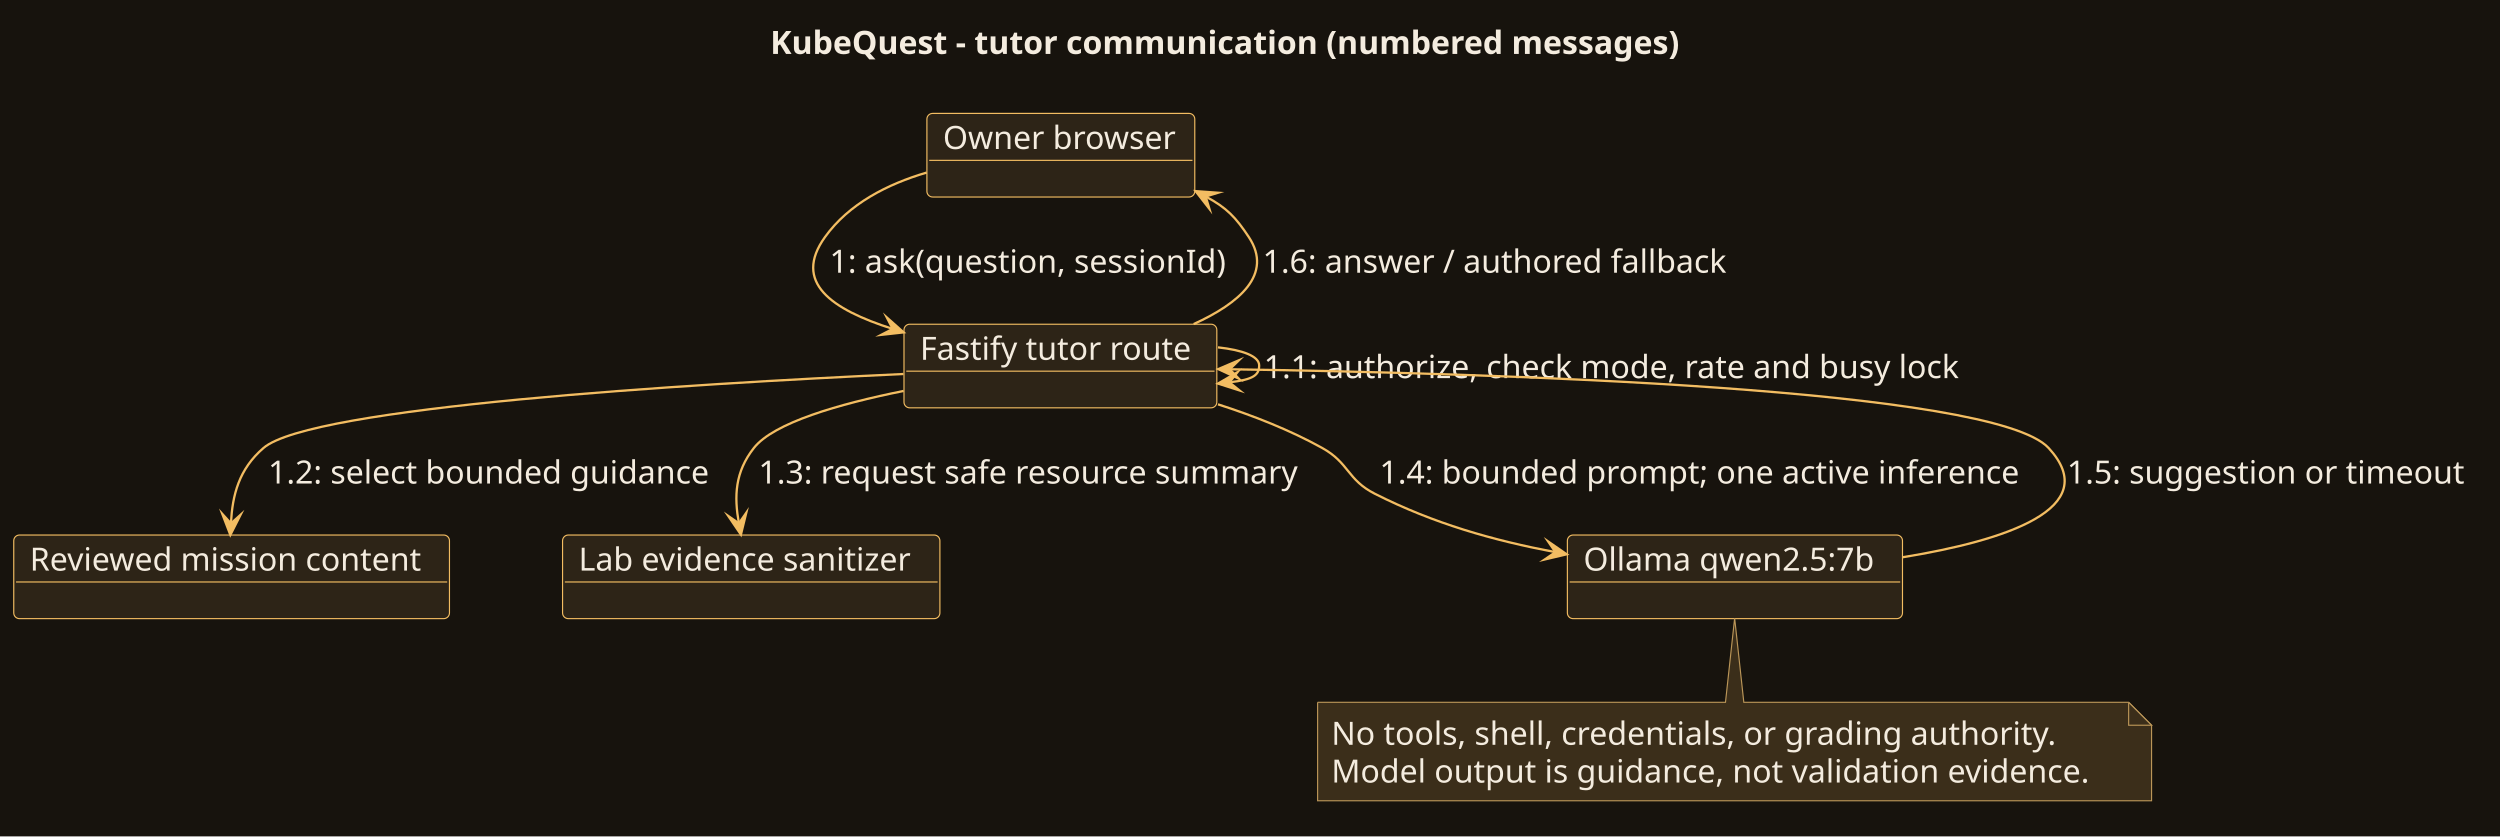
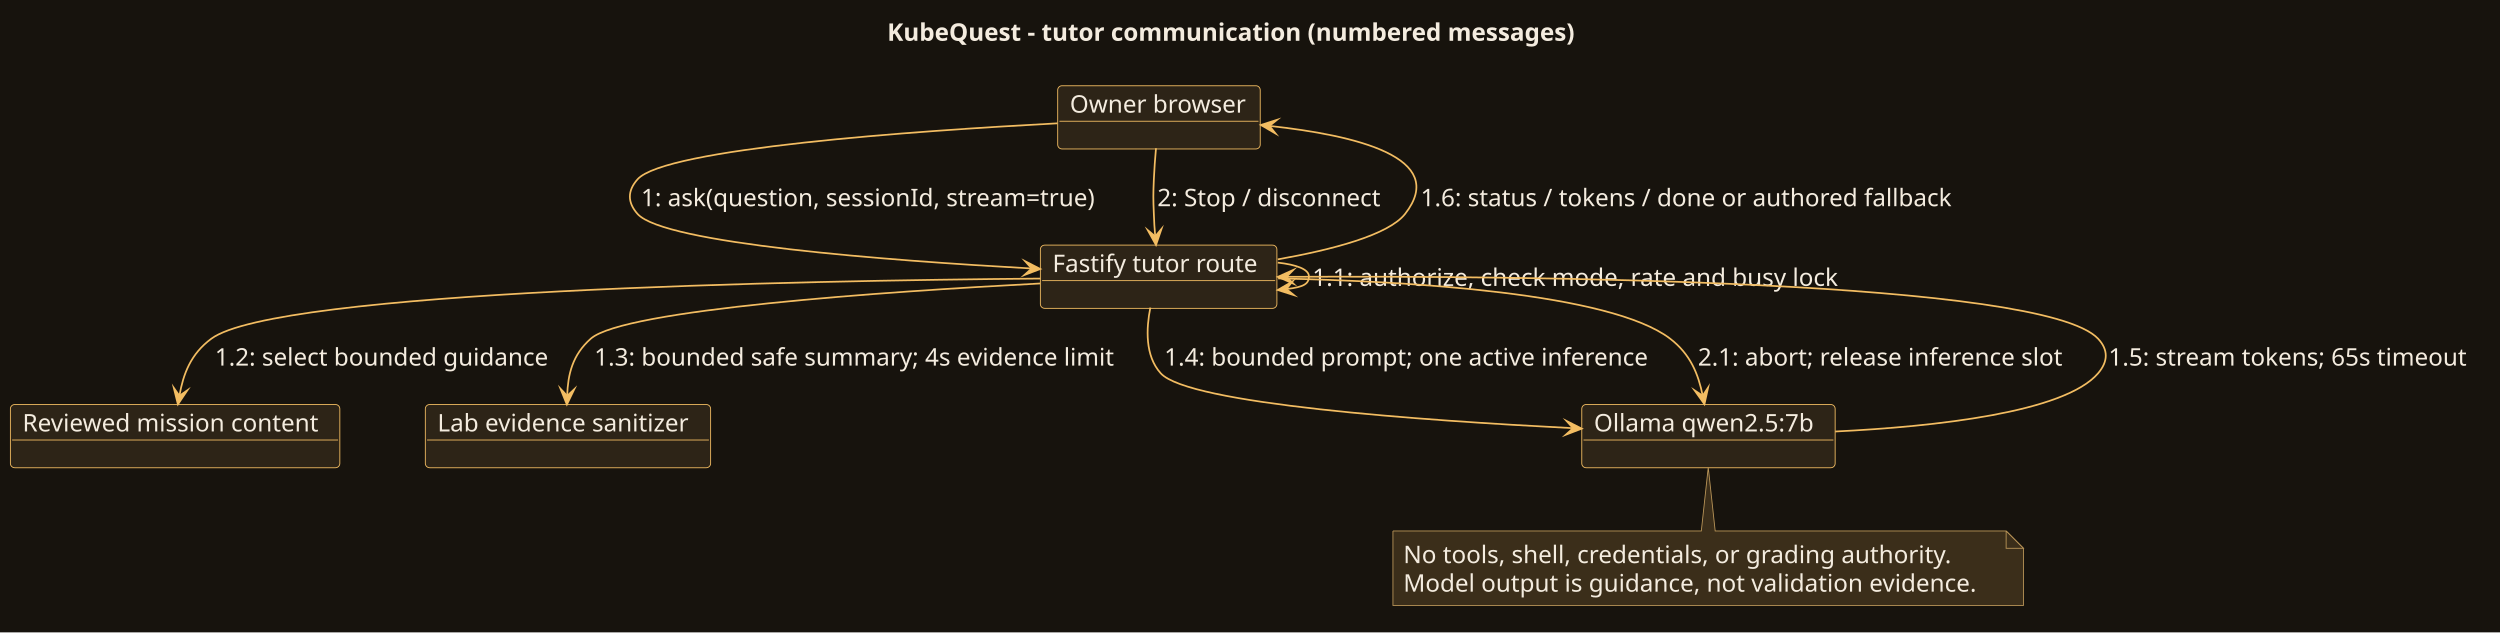
- <svg xmlns="http://www.w3.org/2000/svg" version="1.1" data-diagram-type="CLASS" style="width:1091px;height:365px;background:#17130D;" width="1091px" height="365px" viewBox="0 0 1091 365" zoomAndPan="magnify" preserveAspectRatio="none" contentStyleType="text/css">
+ <svg xmlns="http://www.w3.org/2000/svg" version="1.1" data-diagram-type="CLASS" style="width:1443px;height:365px;background:#17130D;" width="1443px" height="365px" viewBox="0 0 1443 365" zoomAndPan="magnify" preserveAspectRatio="none" contentStyleType="text/css">
  <defs />
  <g font-family="sans-serif" lengthAdjust="spacing">
-     <rect x="0" y="0" width="1091" height="365" fill="#17130D" style="stroke:none;" />
+     <rect x="0" y="0" width="1443" height="365" fill="#17130D" style="stroke:none;" />
    <g class="title" data-source-line="70">
-       <text x="336.133" y="23.535" fill="#F4ECDF" font-size="14" textLength="412.385" font-weight="700">KubeQuest - tutor communication (numbered messages)</text>
+       <text x="512.097" y="23.535" fill="#F4ECDF" font-size="14" textLength="412.385" font-weight="700">KubeQuest - tutor communication (numbered messages)</text>
    </g>
    <g class="entity" data-qualified-name="UI" id="ent0001" data-source-line="71">
-       <rect x="404.5" y="49.488" width="116.901" height="36.488" fill="#2D2417" style="stroke:#F3BD62;stroke-width:0.5;" rx="2.5" ry="2.5" />
-       <text x="411.5" y="65.023" fill="#F4ECDF" font-size="14" textLength="102.901">Owner browser</text>
-       <line x1="405.5" y1="69.977" x2="520.401" y2="69.977" style="stroke:#F3BD62;stroke-width:0.5;" />
+       <rect x="610.5" y="49.488" width="116.901" height="36.488" fill="#2D2417" style="stroke:#F3BD62;stroke-width:0.5;" rx="2.5" ry="2.5" />
+       <text x="617.5" y="65.023" fill="#F4ECDF" font-size="14" textLength="102.901">Owner browser</text>
+       <line x1="611.5" y1="69.977" x2="726.401" y2="69.977" style="stroke:#F3BD62;stroke-width:0.5;" />
    </g>
    <g class="entity" data-qualified-name="API" id="ent0002" data-source-line="72">
-       <rect x="394.5" y="141.488" width="136.521" height="36.488" fill="#2D2417" style="stroke:#F3BD62;stroke-width:0.5;" rx="2.5" ry="2.5" />
-       <text x="401.5" y="157.023" fill="#F4ECDF" font-size="14" textLength="122.521">Fastify tutor route</text>
-       <line x1="395.5" y1="161.977" x2="530.021" y2="161.977" style="stroke:#F3BD62;stroke-width:0.5;" />
+       <rect x="600.5" y="141.488" width="136.521" height="36.488" fill="#2D2417" style="stroke:#F3BD62;stroke-width:0.5;" rx="2.5" ry="2.5" />
+       <text x="607.5" y="157.023" fill="#F4ECDF" font-size="14" textLength="122.521">Fastify tutor route</text>
+       <line x1="601.5" y1="161.977" x2="736.021" y2="161.977" style="stroke:#F3BD62;stroke-width:0.5;" />
    </g>
    <g class="entity" data-qualified-name="Content" id="ent0003" data-source-line="73">
      <rect x="6" y="233.488" width="190.148" height="36.488" fill="#2D2417" style="stroke:#F3BD62;stroke-width:0.5;" rx="2.5" ry="2.5" />
      <text x="13" y="249.023" fill="#F4ECDF" font-size="14" textLength="176.148">Reviewed mission content</text>
      <line x1="7" y1="253.977" x2="195.148" y2="253.977" style="stroke:#F3BD62;stroke-width:0.5;" />
    </g>
    <g class="entity" data-qualified-name="Sanitize" id="ent0004" data-source-line="74">
      <rect x="245.5" y="233.488" width="164.671" height="36.488" fill="#2D2417" style="stroke:#F3BD62;stroke-width:0.5;" rx="2.5" ry="2.5" />
      <text x="252.5" y="249.023" fill="#F4ECDF" font-size="14" textLength="150.671">Lab evidence sanitizer</text>
      <line x1="246.5" y1="253.977" x2="409.171" y2="253.977" style="stroke:#F3BD62;stroke-width:0.5;" />
    </g>
    <g class="entity" data-qualified-name="AI" id="ent0005" data-source-line="75">
-       <rect x="684" y="233.488" width="146.248" height="36.488" fill="#2D2417" style="stroke:#F3BD62;stroke-width:0.5;" rx="2.5" ry="2.5" />
-       <text x="691" y="249.023" fill="#F4ECDF" font-size="14" textLength="132.248">Ollama qwen2.5:7b</text>
-       <line x1="685" y1="253.977" x2="829.248" y2="253.977" style="stroke:#F3BD62;stroke-width:0.5;" />
+       <rect x="913" y="233.488" width="146.248" height="36.488" fill="#2D2417" style="stroke:#F3BD62;stroke-width:0.5;" rx="2.5" ry="2.5" />
+       <text x="920" y="249.023" fill="#F4ECDF" font-size="14" textLength="132.248">Ollama qwen2.5:7b</text>
+       <line x1="914" y1="253.977" x2="1058.248" y2="253.977" style="stroke:#F3BD62;stroke-width:0.5;" />
    </g>
-     <g class="entity" data-qualified-name="GMN13" id="ent0014" data-source-line="84">
-       <path d="M575,306.488 L575,349.465 A0,0 0 0 0 575,349.465 L938.938,349.465 A0,0 0 0 0 938.938,349.465 L938.938,316.488 L928.938,306.488 L761,306.488 L757,269.767 L753,306.488 L575,306.488 A0,0 0 0 0 575,306.488" style="stroke:#BB9658;stroke-width:0.5;" fill="#3B2E1A" />
-       <path d="M928.938,306.488 L928.938,316.488 L938.938,316.488 L928.938,306.488" style="stroke:#BB9658;stroke-width:0.5;" fill="#3B2E1A" />
-       <text x="581" y="325.023" fill="#F4ECDF" font-size="14" textLength="330.839">No tools, shell, credentials, or grading authority.</text>
-       <text x="581" y="341.512" fill="#F4ECDF" font-size="14" textLength="342.938">Model output is guidance, not validation evidence.</text>
+     <g class="entity" data-qualified-name="GMN15" id="ent0016" data-source-line="86">
+       <path d="M804,306.488 L804,349.465 A0,0 0 0 0 804,349.465 L1167.938,349.465 A0,0 0 0 0 1167.938,349.465 L1167.938,316.488 L1157.938,306.488 L990,306.488 L986,269.767 L982,306.488 L804,306.488 A0,0 0 0 0 804,306.488" style="stroke:#BB9658;stroke-width:0.5;" fill="#3B2E1A" />
+       <path d="M1157.938,306.488 L1157.938,316.488 L1167.938,316.488 L1157.938,306.488" style="stroke:#BB9658;stroke-width:0.5;" fill="#3B2E1A" />
+       <text x="810" y="325.023" fill="#F4ECDF" font-size="14" textLength="330.839">No tools, shell, credentials, or grading authority.</text>
+       <text x="810" y="341.512" fill="#F4ECDF" font-size="14" textLength="342.938">Model output is guidance, not validation evidence.</text>
    </g>
    <g class="link" data-entity-1="ent0001" data-entity-2="ent0002" id="lnk6" data-link-type="dependency">
-       <polygon points="394.345,145.05,386.982,138.509,389.581,143.533,384.556,146.132,394.345,145.05" fill="#F3BD62" style="stroke:#F3BD62;stroke-width:1;stroke-linejoin:miter;stroke-miterlimit:10;" />
-       <path d="M404.423,75.299 C387.326,80.322 370.448,88.903 360,103.488 C345.893,123.181 362.635,134.957 389.581,143.533" style="stroke:#F3BD62;stroke-width:1;" fill="none" />
-       <text x="362" y="119.023" fill="#F4ECDF" font-size="14" textLength="181.125">1: ask(question, sessionId)</text>
+       <polygon points="600.458,155.256,591.694,150.762,595.466,154.978,591.25,158.75,600.458,155.256" fill="#F3BD62" style="stroke:#F3BD62;stroke-width:1;stroke-linejoin:miter;stroke-miterlimit:10;" />
+       <path d="M610.365,71.181 C527.347,75.603 383.809,85.734 368,103.488 C362.089,110.127 362.089,116.85 368,123.488 C383.197,140.555 511.428,150.3 595.466,154.978" style="stroke:#F3BD62;stroke-width:1;" fill="none" />
+       <text x="370" y="119.023" fill="#F4ECDF" font-size="14" textLength="275.27">1: ask(question, sessionId, stream=true)</text>
    </g>
    <g class="link" data-entity-1="ent0002" data-entity-2="ent0002" id="lnk7" data-link-type="dependency">
-       <polygon points="531.525,167.393,540.91,170.379,536.495,166.843,540.031,162.428,531.525,167.393" fill="#F3BD62" style="stroke:#F3BD62;stroke-width:1;stroke-linejoin:miter;stroke-miterlimit:10;" />
-       <path d="M531.525,151.584 C542.213,152.766 549.5,155.4 549.5,159.488 C549.5,163.576 547.183,165.661 536.495,166.843" style="stroke:#F3BD62;stroke-width:1;" fill="none" />
-       <text x="551.5" y="165.023" fill="#F4ECDF" font-size="14" textLength="319.949">1.1: authorize, check mode, rate and busy lock</text>
+       <polygon points="737.525,167.393,746.91,170.379,742.495,166.843,746.031,162.428,737.525,167.393" fill="#F3BD62" style="stroke:#F3BD62;stroke-width:1;stroke-linejoin:miter;stroke-miterlimit:10;" />
+       <path d="M737.525,151.584 C748.213,152.766 755.5,155.4 755.5,159.488 C755.5,163.576 753.183,165.661 742.495,166.843" style="stroke:#F3BD62;stroke-width:1;" fill="none" />
+       <text x="757.5" y="165.023" fill="#F4ECDF" font-size="14" textLength="319.949">1.1: authorize, check mode, rate and busy lock</text>
    </g>
    <g class="link" data-entity-1="ent0002" data-entity-2="ent0003" id="lnk8" data-link-type="dependency">
-       <polygon points="100.52,233.434,104.979,224.652,100.778,228.44,96.99,224.24,100.52,233.434" fill="#F3BD62" style="stroke:#F3BD62;stroke-width:1;stroke-linejoin:miter;stroke-miterlimit:10;" />
-       <path d="M394.275,163.215 C298.886,167.626 135.677,177.683 115,195.488 C104.248,204.746 101.42,215.998 100.778,228.44" style="stroke:#F3BD62;stroke-width:1;" fill="none" />
-       <text x="117" y="211.023" fill="#F4ECDF" font-size="14" textLength="200.922">1.2: select bounded guidance</text>
+       <polygon points="102.691,233.393,108.191,225.223,103.558,228.468,100.312,223.835,102.691,233.393" fill="#F3BD62" style="stroke:#F3BD62;stroke-width:1;stroke-linejoin:miter;stroke-miterlimit:10;" />
+       <path d="M600.452,160.786 C462.158,161.97 159.659,167.742 122,195.488 C110.068,204.279 105.783,215.832 103.558,228.468" style="stroke:#F3BD62;stroke-width:1;" fill="none" />
+       <text x="124" y="211.023" fill="#F4ECDF" font-size="14" textLength="200.922">1.2: select bounded guidance</text>
    </g>
    <g class="link" data-entity-1="ent0002" data-entity-2="ent0004" id="lnk9" data-link-type="dependency">
-       <polygon points="323.337,233.316,325.683,223.751,322.453,228.395,317.809,225.165,323.337,233.316" fill="#F3BD62" style="stroke:#F3BD62;stroke-width:1;stroke-linejoin:miter;stroke-miterlimit:10;" />
-       <path d="M394.344,170.609 C365.946,176.315 337.624,184.529 329,195.488 C320.731,205.995 320.324,216.538 322.453,228.395" style="stroke:#F3BD62;stroke-width:1;" fill="none" />
-       <text x="331" y="211.023" fill="#F4ECDF" font-size="14" textLength="244.692">1.3: request safe resource summary</text>
+       <polygon points="327.202,233.483,331.497,224.62,327.367,228.485,323.502,224.355,327.202,233.483" fill="#F3BD62" style="stroke:#F3BD62;stroke-width:1;stroke-linejoin:miter;stroke-miterlimit:10;" />
+       <path d="M600.386,163.623 C509.953,168.385 360.037,178.708 341,195.488 C330.401,204.831 327.778,216.068 327.367,228.485" style="stroke:#F3BD62;stroke-width:1;" fill="none" />
+       <text x="343" y="211.023" fill="#F4ECDF" font-size="14" textLength="314.139">1.3: bounded safe summary; 4s evidence limit</text>
    </g>
    <g class="link" data-entity-1="ent0002" data-entity-2="ent0005" id="lnk10" data-link-type="dependency">
-       <polygon points="683.705,241.893,675.605,236.29,678.792,240.964,674.118,244.151,683.705,241.893" fill="#F3BD62" style="stroke:#F3BD62;stroke-width:1;stroke-linejoin:miter;stroke-miterlimit:10;" />
-       <path d="M531.522,176.448 C546.989,181.42 562.972,187.7 577,195.488 C588.844,202.064 587.907,209.383 600,215.488 C625.801,228.515 651.49,235.8 678.792,240.964" style="stroke:#F3BD62;stroke-width:1;" fill="none" />
-       <text x="602" y="211.023" fill="#F4ECDF" font-size="14" textLength="290.801">1.4: bounded prompt; one active inference</text>
+       <polygon points="912.96,247.399,904.175,242.947,907.967,247.145,903.768,250.937,912.96,247.399" fill="#F3BD62" style="stroke:#F3BD62;stroke-width:1;stroke-linejoin:miter;stroke-miterlimit:10;" />
+       <path d="M663.982,177.533 C661.554,189.641 660.862,205.468 670,215.488 C686.085,233.128 819.748,242.656 907.967,247.145" style="stroke:#F3BD62;stroke-width:1;" fill="none" />
+       <text x="672" y="211.023" fill="#F4ECDF" font-size="14" textLength="290.801">1.4: bounded prompt; one active inference</text>
    </g>
    <g class="link" data-entity-1="ent0005" data-entity-2="ent0002" id="lnk11" data-link-type="dependency">
-       <polygon points="531.63,161.074,540.57,165.206,536.63,161.147,540.688,157.207,531.63,161.074" fill="#F3BD62" style="stroke:#F3BD62;stroke-width:1;stroke-linejoin:miter;stroke-miterlimit:10;" />
-       <path d="M830.405,243.17 C874.761,235.943 918.411,221.962 894,195.488 C869.986,169.445 652.083,162.853 536.63,161.147" style="stroke:#F3BD62;stroke-width:1;" fill="none" />
-       <text x="902" y="211.023" fill="#F4ECDF" font-size="14" textLength="181.651">1.5: suggestion or timeout</text>
+       <polygon points="737.563,159.807,746.582,163.765,742.563,159.784,746.544,155.765,737.563,159.807" fill="#F3BD62" style="stroke:#F3BD62;stroke-width:1;stroke-linejoin:miter;stroke-miterlimit:10;" />
+       <path d="M1059.283,249.067 C1117.287,246.207 1191.649,238.082 1211,215.488 C1216.782,208.737 1217.08,201.973 1211,195.488 C1179.278,161.652 881.17,159.129 742.563,159.784" style="stroke:#F3BD62;stroke-width:1;" fill="none" />
+       <text x="1217" y="211.023" fill="#F4ECDF" font-size="14" textLength="218.579">1.5: stream tokens; 65s timeout</text>
    </g>
    <g class="link" data-entity-1="ent0002" data-entity-2="ent0001" id="lnk12" data-link-type="dependency">
-       <polygon points="521.744,83.401,527.799,91.168,526.155,85.756,531.567,84.111,521.744,83.401" fill="#F3BD62" style="stroke:#F3BD62;stroke-width:1;stroke-linejoin:miter;stroke-miterlimit:10;" />
-       <path d="M520.904,141.426 C540.818,132.373 555.722,119.723 545,103.488 C539.285,94.835 535.355,90.668 526.155,85.756" style="stroke:#F3BD62;stroke-width:1;" fill="none" />
-       <text x="551" y="119.023" fill="#F4ECDF" font-size="14" textLength="213.65">1.6: answer / authored fallback</text>
+       <polygon points="727.769,72.143,736.284,77.092,732.739,72.683,737.148,69.138,727.769,72.143" fill="#F3BD62" style="stroke:#F3BD62;stroke-width:1;stroke-linejoin:miter;stroke-miterlimit:10;" />
+       <path d="M737.526,149.711 C769.018,144.131 801.487,135.63 811,123.488 C836.598,90.815 782.361,78.071 732.739,72.683" style="stroke:#F3BD62;stroke-width:1;" fill="none" />
+       <text x="820" y="119.023" fill="#F4ECDF" font-size="14" textLength="325.876">1.6: status / tokens / done or authored fallback</text>
+     </g>
+     <g class="link" data-entity-1="ent0001" data-entity-2="ent0002" id="lnk13" data-link-type="dependency">
+       <polygon points="667.242,141.417,670.427,132.098,666.798,136.437,662.459,132.808,667.242,141.417" fill="#F3BD62" style="stroke:#F3BD62;stroke-width:1;stroke-linejoin:miter;stroke-miterlimit:10;" />
+       <path d="M667.242,85.559 C666.735,91.255 666.25,97.639 666,103.488 C665.62,112.369 665.62,114.608 666,123.488 C666.25,129.338 666.291,130.742 666.798,136.437" style="stroke:#F3BD62;stroke-width:1;" fill="none" />
+       <text x="668" y="119.023" fill="#F4ECDF" font-size="14" textLength="137.45">2: Stop / disconnect</text>
+     </g>
+     <g class="link" data-entity-1="ent0002" data-entity-2="ent0005" id="lnk14" data-link-type="dependency">
+       <polygon points="983.8,233.292,985.918,223.674,982.799,228.393,978.08,225.275,983.8,233.292" fill="#F3BD62" style="stroke:#F3BD62;stroke-width:1;stroke-linejoin:miter;stroke-miterlimit:10;" />
+       <path d="M737.762,160.714 C813.665,162.311 929.673,169.165 964,195.488 C975.752,204.5 980.243,215.877 982.799,228.393" style="stroke:#F3BD62;stroke-width:1;" fill="none" />
+       <text x="980" y="211.023" fill="#F4ECDF" font-size="14" textLength="220.753">2.1: abort; release inference slot</text>
    </g>
  </g>
</svg>
